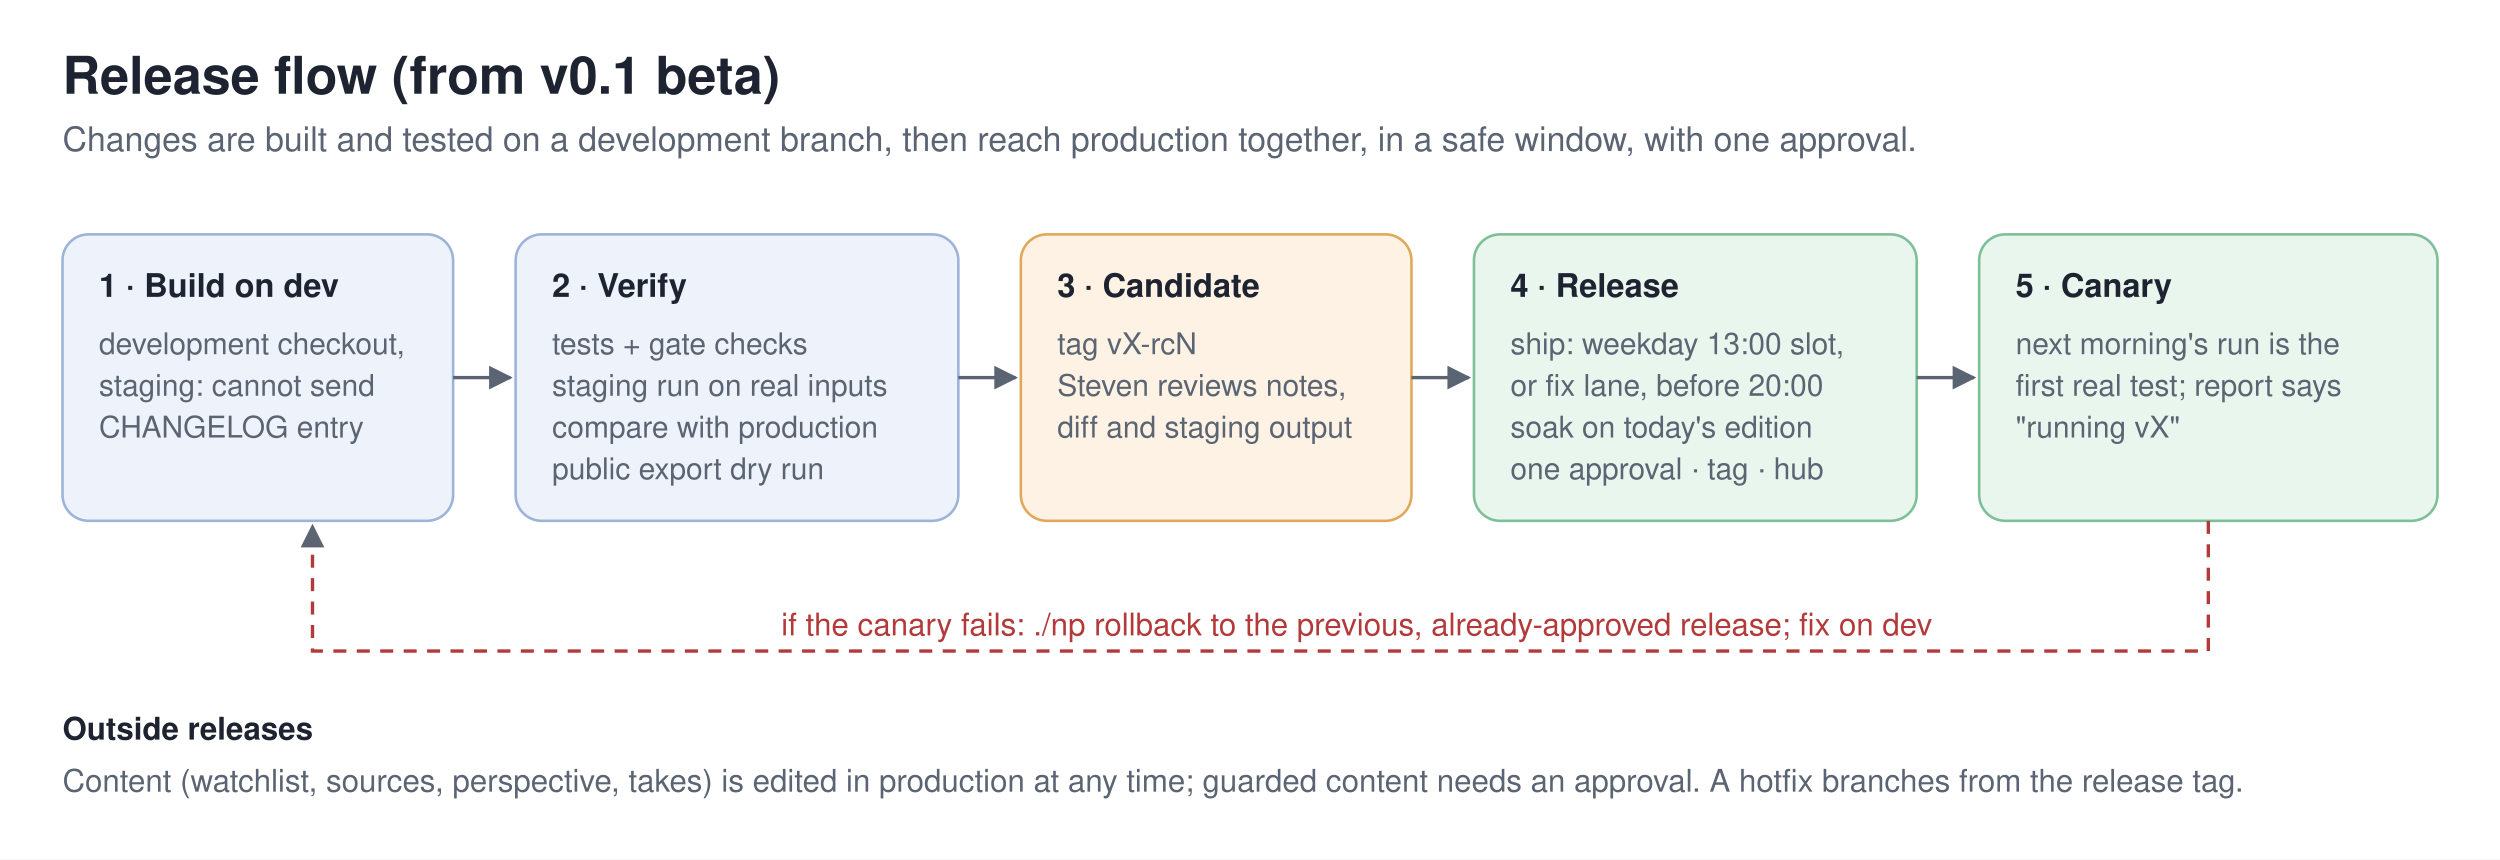
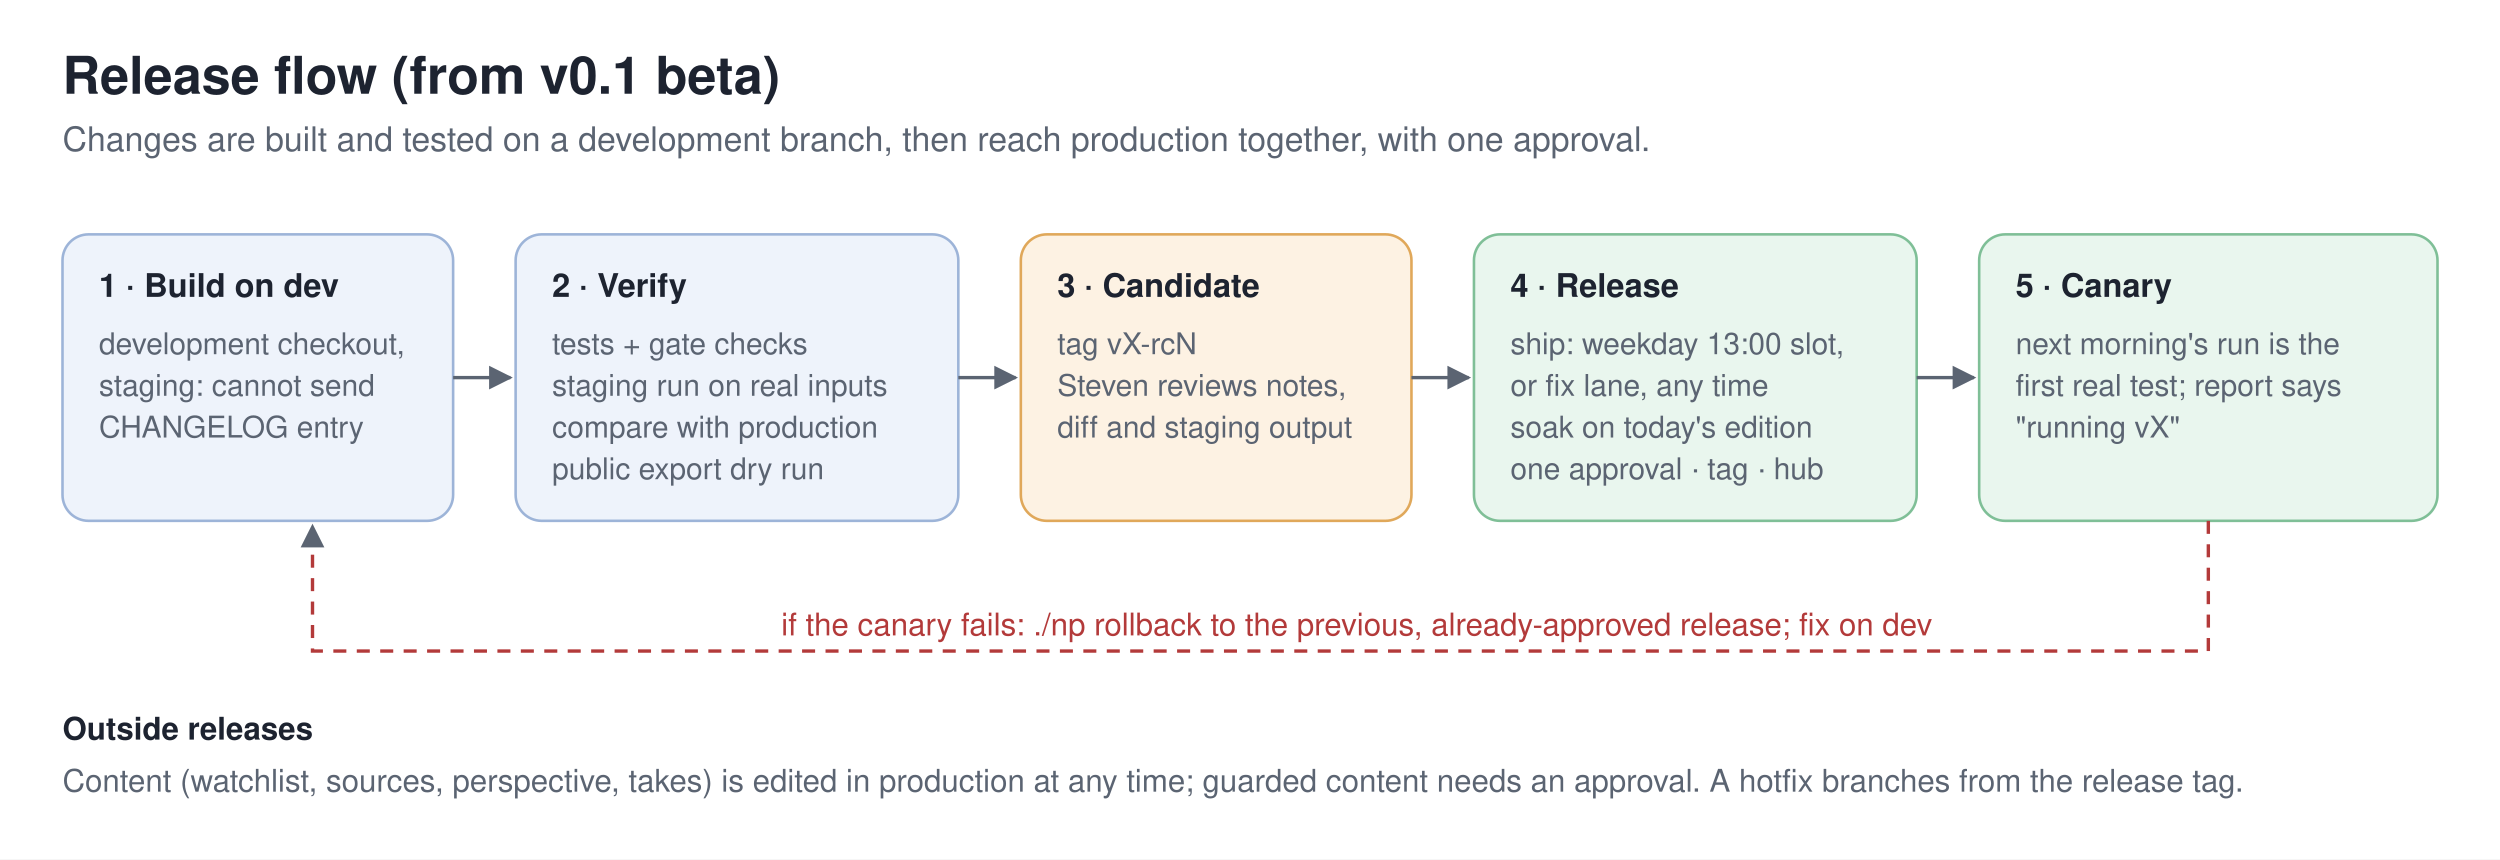
<svg xmlns="http://www.w3.org/2000/svg" viewBox="0 0 960 330" width="960" height="330" font-family="-apple-system, Segoe UI, Helvetica, Arial, sans-serif">
  <defs>
    <marker id="a" viewBox="0 0 10 10" refX="9" refY="5" markerWidth="7" markerHeight="7" orient="auto">
      <path d="M0,0 L10,5 L0,10 z" fill="#5b6472" />
    </marker>
  </defs>
  <rect width="960" height="330" fill="#ffffff" />
  <text x="24" y="36" font-size="20" font-weight="700" fill="#1d2330">Release flow (from v0.1 beta)</text>
-   <text x="24" y="58" font-size="13" fill="#5b6472">Changes are built and tested on a development branch, then reach production together, in a safe window, with one approval.</text>
+   <text x="24" y="58" font-size="13" fill="#5b6472">Changes are built and tested on a development branch, then reach production together, with one approval.</text>
  <g font-size="12.5" fill="#1d2330">
    <rect x="24" y="90" width="150" height="110" rx="10" fill="#eef3fb" stroke="#9db4d8" />
    <text x="38" y="114" font-weight="700">1 · Build on dev</text>
    <text x="38" y="136" font-size="11.5" fill="#5b6472">development checkout,</text>
    <text x="38" y="152" font-size="11.5" fill="#5b6472">staging: cannot send</text>
    <text x="38" y="168" font-size="11.5" fill="#5b6472">CHANGELOG entry</text>
    <rect x="198" y="90" width="170" height="110" rx="10" fill="#eef3fb" stroke="#9db4d8" />
    <text x="212" y="114" font-weight="700">2 · Verify</text>
    <text x="212" y="136" font-size="11.5" fill="#5b6472">tests + gate checks</text>
    <text x="212" y="152" font-size="11.5" fill="#5b6472">staging run on real inputs</text>
    <text x="212" y="168" font-size="11.5" fill="#5b6472">compare with production</text>
    <text x="212" y="184" font-size="11.5" fill="#5b6472">public export dry run</text>
    <rect x="392" y="90" width="150" height="110" rx="10" fill="#fdf2e3" stroke="#e0a85a" />
    <text x="406" y="114" font-weight="700">3 · Candidate</text>
    <text x="406" y="136" font-size="11.5" fill="#5b6472">tag vX-rcN</text>
    <text x="406" y="152" font-size="11.5" fill="#5b6472">Steven reviews notes,</text>
    <text x="406" y="168" font-size="11.5" fill="#5b6472">diff and staging output</text>
    <rect x="566" y="90" width="170" height="110" rx="10" fill="#e9f6ee" stroke="#7fbf97" />
    <text x="580" y="114" font-weight="700">4 · Release</text>
    <text x="580" y="136" font-size="11.5" fill="#5b6472">ship: weekday 13:00 slot,</text>
-     <text x="580" y="152" font-size="11.5" fill="#5b6472">or fix lane, before 20:00</text>
+     <text x="580" y="152" font-size="11.5" fill="#5b6472">or fix lane, any time</text>
    <text x="580" y="168" font-size="11.5" fill="#5b6472">soak on today's edition</text>
    <text x="580" y="184" font-size="11.5" fill="#5b6472">one approval · tag · hub</text>
    <rect x="760" y="90" width="176" height="110" rx="10" fill="#e9f6ee" stroke="#7fbf97" />
    <text x="774" y="114" font-weight="700">5 · Canary</text>
    <text x="774" y="136" font-size="11.5" fill="#5b6472">next morning's run is the</text>
    <text x="774" y="152" font-size="11.5" fill="#5b6472">first real test; report says</text>
    <text x="774" y="168" font-size="11.5" fill="#5b6472">"running vX"</text>
  </g>
  <g stroke="#5b6472" stroke-width="1.3" fill="none" marker-end="url(#a)">
    <path d="M174 145 H196" />
    <path d="M368 145 H390" />
    <path d="M542 145 H564" />
    <path d="M736 145 H758" />
    <path d="M848 200 V250 H120 V202" stroke="#b33a3a" stroke-dasharray="5 4" />
  </g>
  <text x="300" y="244" font-size="12" fill="#b33a3a">if the canary fails: ./np rollback to the previous, already-approved release; fix on dev</text>
  <g font-size="12" fill="#5b6472">
    <text x="24" y="284" font-weight="700" fill="#1d2330">Outside releases</text>
    <text x="24" y="304">Content (watchlist, sources, perspective, takes) is edited in production at any time; guarded content needs an approval. A hotfix branches from the release tag.</text>
  </g>
</svg>
